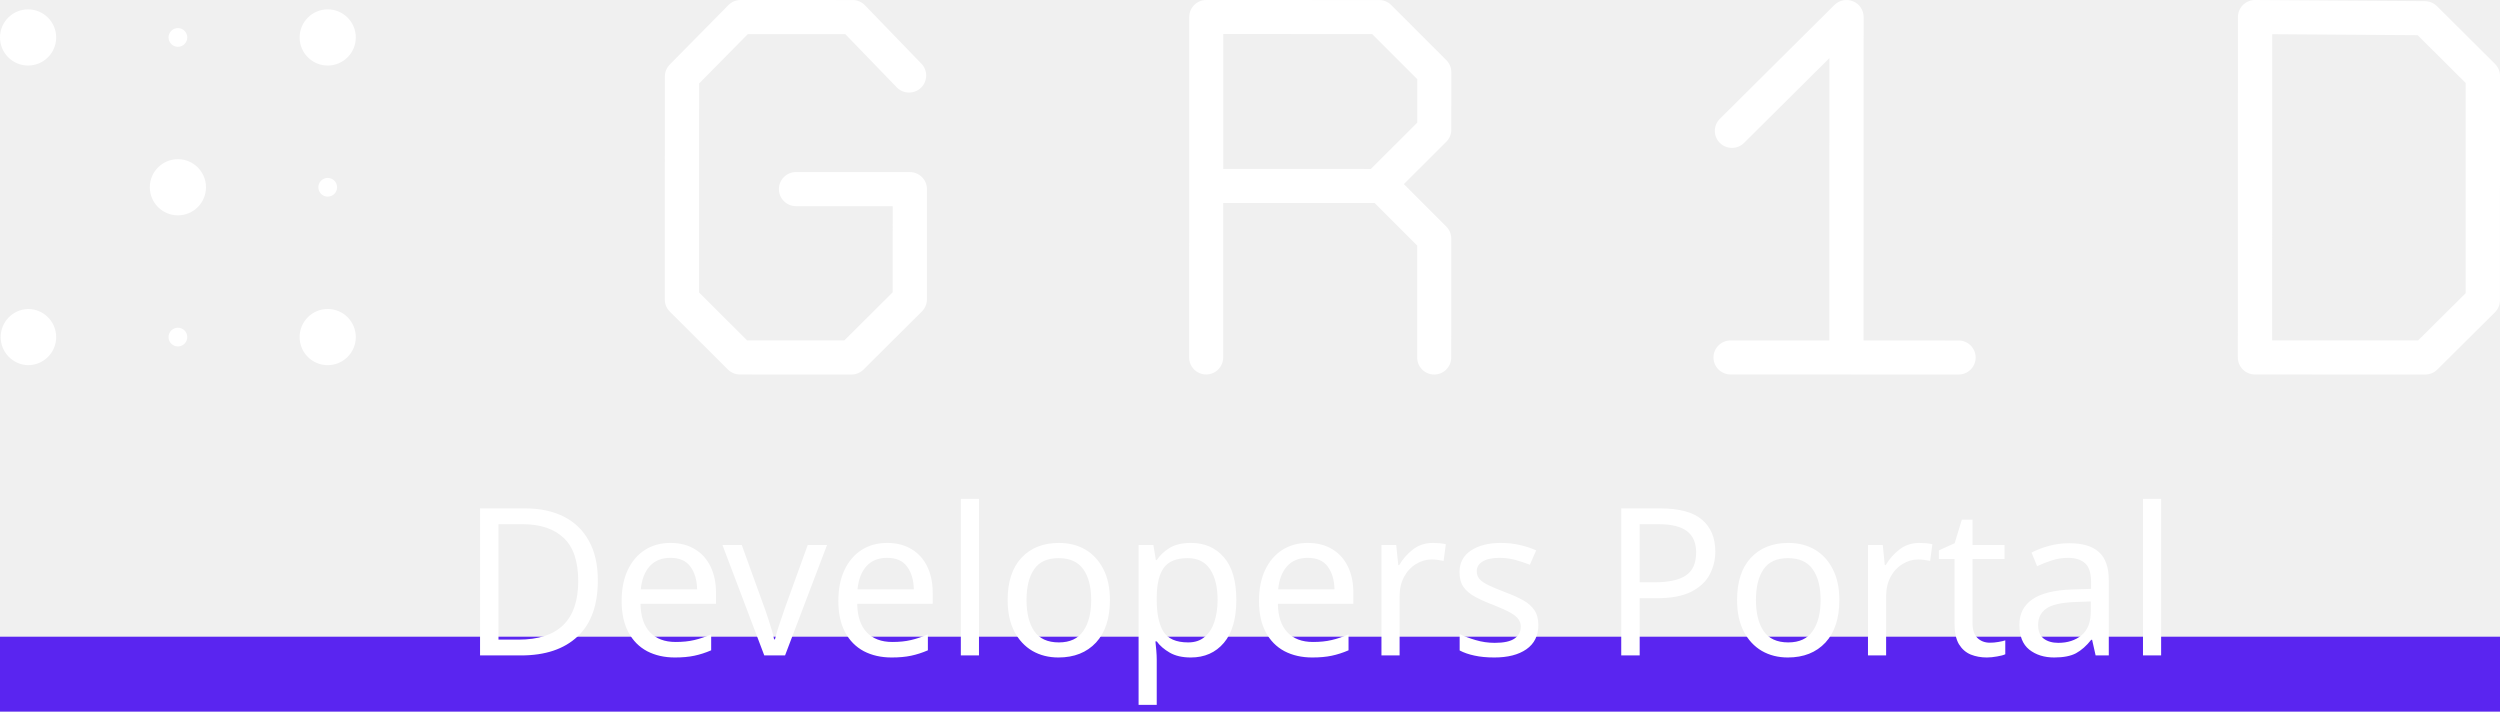
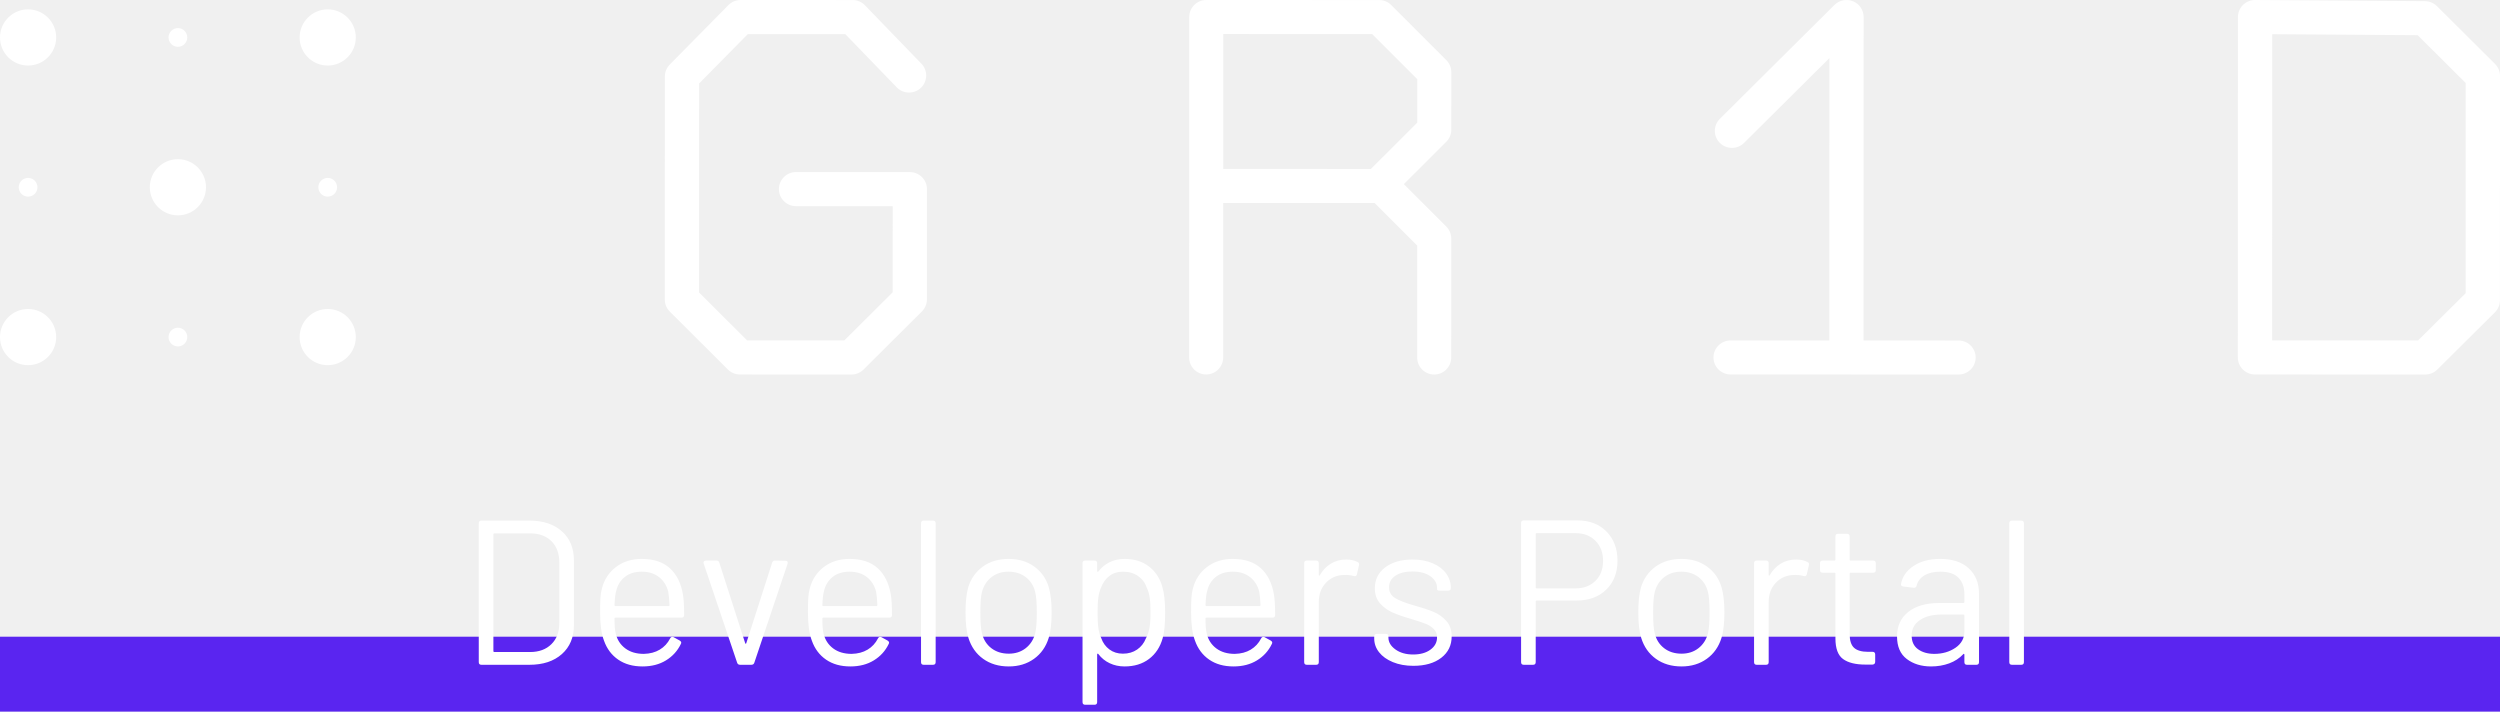
- <svg xmlns="http://www.w3.org/2000/svg" width="267" height="76" viewBox="0 0 267 76">
-   <g fill="none" fill-rule="evenodd">
-     <path fill="#FFF" d="M97.171 18.38l-12.154-.004c-1.01 0-1.83.815-1.83 1.821s.82 1.822 1.829 1.823l10.325.004-.002 9.192-5.164 5.14-10.383-.003-5.134-5.116.007-22.32 5.203-5.275 10.41.003 5.493 5.682c.7.725 1.86.747 2.586.048.727-.697.75-1.85.048-2.575L92.373.56a1.82 1.82 0 0 0-1.316-.556L79.102 0c-.49 0-.961.195-1.305.543l-6.265 6.35c-.335.34-.525.8-.525 1.277L71 31.992c0 .483.193.946.536 1.287l6.203 6.183a1.82 1.82 0 0 0 1.293.534L90.931 40c.485 0 .95-.19 1.295-.533l6.234-6.206c.343-.344.536-.808.536-1.29L99 20.2a1.826 1.826 0 0 0-1.829-1.821m54.192-5.282l-4.956 4.949-15.765-.005.005-14.408 15.898.004 4.819 4.819-.001 4.641zM148.585.538A1.827 1.827 0 0 0 147.3.006L128.83 0c-1.005 0-1.82.814-1.82 1.817L127 38.176a1.816 1.816 0 0 0 1.818 1.817 1.816 1.816 0 0 0 1.817-1.816l.006-16.5 16.167.005 4.55 4.546-.003 11.955A1.816 1.816 0 0 0 153.173 40a1.817 1.817 0 0 0 1.818-1.816l.004-12.706c0-.48-.191-.943-.533-1.285l-4.53-4.53 4.534-4.525a1.82 1.82 0 0 0 .532-1.285L155 7.705c0-.482-.19-.944-.533-1.285L148.585.538zm50.442 35.825l.01-34.544c0-.736-.444-1.4-1.127-1.68a1.84 1.84 0 0 0-1.993.392L183.68 12.692a1.809 1.809 0 0 0-.001 2.57c.713.71 1.872.71 2.586.001l9.114-9.056-.009 30.155-10.54-.003c-1.01 0-1.829.813-1.83 1.816 0 1.004.82 1.818 1.829 1.818l24.343.007A1.821 1.821 0 0 0 211 38.185a1.82 1.82 0 0 0-1.827-1.819l-10.146-.003zm64.303-5.046l-5.076 5.04-15.59-.005.01-32.7 15.532.106 5.13 5.104-.006 22.455zm3.134-24.496c.343.343.536.805.536 1.287l-.007 23.964c0 .482-.194.946-.538 1.288l-6.148 6.105a1.832 1.832 0 0 1-1.295.535l-18.181-.005A1.827 1.827 0 0 1 239 38.172l.01-36.352A1.827 1.827 0 0 1 240.854 0l18.129.124a1.85 1.85 0 0 1 1.283.531l6.198 6.166zM19.004 35a1 1 0 1 1-.01 2 1 1 0 0 1 .01-2zM4 19.999a1 1 0 1 1 0 0zm30 0a1 1 0 1 1 2 .004 1 1 0 0 1-2-.005zM2.997 33A3.004 3.004 0 0 1 6 36.004 3.001 3.001 0 0 1 2.995 39a3.001 3.001 0 0 1 .002-6zm32.005 0a3 3 0 1 1-.005 6 3 3 0 0 1 .005-6zM20 4c0 .55-.448 1-.996 1C18.449 5 18 4.55 18 4a1 1 0 0 1 2 0zM2.997 1A3.006 3.006 0 0 1 6 4C6 5.66 4.653 7 2.995 7A2.998 2.998 0 0 1 0 3.999 3.002 3.002 0 0 1 2.997 1zM35 7c-1.654 0-3-1.344-3-3.002A3.005 3.005 0 0 1 35.002 1C36.654 1 38 2.349 38 4c0 1.658-1.348 3-3 3zM19.005 17A3.002 3.002 0 0 1 22 19.999 3.005 3.005 0 0 1 19.003 23 3.006 3.006 0 0 1 16 19.997 3.003 3.003 0 0 1 19.005 17z" />
-     <path fill="#5A25F0" d="M0 68h267v8H0z" />
-     <text fill="#FFF" font-family="Barlow-Regular, Barlow" font-size="22">
-       <tspan x="49.13" y="70">Developers Portal</tspan>
-     </text>
+ <svg xmlns="http://www.w3.org/2000/svg" width="267px" height="76px" viewBox="0 0 267 76" version="1.1">
+   <defs />
+   <g id="Gr1d_devportal_gravitee" stroke="none" stroke-width="1" fill="none" fill-rule="evenodd">
+     <g id="2_home" transform="translate(-587, -168)">
+       <g id="gr1d_devportal" transform="translate(587, 168)">
+         <path d="M97.171,18.38 L85.017,18.376 C84.008,18.376 83.187,19.191 83.187,20.197 C83.187,21.203 84.006,22.019 85.016,22.02 L95.341,22.024 L95.339,31.216 L90.175,36.356 L79.792,36.353 L74.658,31.237 L74.665,8.917 L79.868,3.642 L90.279,3.645 L95.771,9.327 C96.472,10.052 97.63,10.074 98.357,9.375 C99.084,8.678 99.107,7.525 98.405,6.8 L92.373,0.561 C92.03,0.203 91.553,0.004 91.057,0.004 L79.102,0 C78.611,0 78.141,0.195 77.797,0.543 L71.532,6.893 C71.197,7.233 71.007,7.692 71.007,8.17 L71,31.992 C71,32.475 71.193,32.938 71.536,33.279 L77.739,39.462 C78.081,39.806 78.547,39.996 79.032,39.996 L90.931,40 C91.416,40 91.882,39.81 92.226,39.467 L98.46,33.261 C98.803,32.917 98.996,32.453 98.996,31.97 L99,20.202 C99,19.196 98.182,18.38 97.171,18.38 M151.363,13.098 L146.407,18.047 L130.642,18.042 L130.647,3.634 L146.545,3.638 L151.364,8.457 L151.363,13.098 Z M148.585,0.538 C148.245,0.2 147.782,0.006 147.3,0.006 L128.829,0 C127.825,0 127.01,0.814 127.01,1.817 L127,38.176 C126.999,39.18 127.814,39.993 128.818,39.993 C129.822,39.993 130.635,39.181 130.635,38.177 L130.641,21.677 L146.808,21.682 L151.358,26.228 L151.355,38.183 C151.354,39.187 152.169,40 153.173,40 C154.175,40.001 154.991,39.188 154.991,38.184 L154.995,25.478 C154.995,24.997 154.804,24.535 154.462,24.193 L149.932,19.664 L154.466,15.138 C154.807,14.794 154.998,14.335 154.998,13.853 L155,7.705 C155,7.223 154.809,6.761 154.467,6.42 L148.585,0.538 Z M199.027,36.363 L199.037,1.819 C199.037,1.083 198.593,0.419 197.91,0.138 C197.227,-0.143 196.439,0.013 195.917,0.531 L183.68,12.692 C182.965,13.4 182.965,14.554 183.679,15.262 C184.392,15.973 185.551,15.973 186.265,15.263 L195.379,6.207 L195.37,36.362 L184.83,36.359 C183.82,36.359 183.001,37.172 183,38.175 C183,39.179 183.819,39.993 184.829,39.993 L209.172,40 C210.182,40.001 211,39.187 211,38.185 C211.001,37.179 210.183,36.366 209.173,36.366 L199.027,36.363 Z M263.33,31.317 L258.254,36.356 L242.664,36.352 L242.674,3.653 L258.206,3.758 L263.336,8.862 L263.33,31.317 Z M266.464,6.821 C266.807,7.164 267,7.626 267,8.108 L266.993,32.072 C266.993,32.554 266.799,33.018 266.455,33.36 L260.307,39.465 C259.964,39.807 259.499,40.001 259.012,40 L240.831,39.995 C239.82,39.995 239,39.178 239,38.172 L239.01,1.82 C239.011,1.334 239.205,0.871 239.552,0.529 C239.898,0.187 240.364,-0.004 240.854,6.42822951e-05 L258.983,0.124 C259.464,0.127 259.924,0.319 260.266,0.655 L266.464,6.821 Z M19.005,35 C19.552,35 20.001,35.45 20,36.001 C20,36.552 19.552,37 19.004,37 C18.45,36.999 18,36.551 18,36.001 C18,35.449 18.45,35 19.005,35 Z M4,19.999 C4,20.552 3.551,21 2.997,21 C2.449,21 2,20.552 2,19.998 C2,19.448 2.449,18.999 2.998,19 C3.552,19 4,19.448 4,19.999 Z M34,19.998 C34,19.448 34.448,19 35.002,19 C35.553,19.001 36,19.449 36,19.999 C36,20.552 35.553,21 35.001,21 C34.447,21 34,20.551 34,19.998 Z M2.997,33 C4.655,33 6,34.346 6,36.004 C5.999,37.659 4.653,39.001 2.995,39 C1.343,39 -0.001,37.657 4.70468271e-07,36.002 C4.70468271e-07,34.344 1.344,33 2.997,33 Z M35.002,33 C36.654,33 38.001,34.345 38,36.003 C38,37.659 36.652,39.001 35,39 C33.345,39 32,37.657 32,36.001 C32.001,34.343 33.347,33 35.002,33 Z M20,4.001 C19.999,4.55 19.552,5 19.004,5 C18.449,5 18,4.549 18,4 C18,3.448 18.45,3 19.004,3 C19.552,3.001 20,3.449 20,4.001 Z M2.997,1 C4.655,1 6,2.349 6,4 C5.999,5.659 4.653,7.001 2.995,7 C1.343,7 -0.001,5.657 4.70468271e-07,3.999 C4.70468271e-07,2.347 1.344,1 2.997,1 Z M35,7 C33.346,7 31.999,5.656 32,3.998 C32,2.347 33.347,1 35.002,1 C36.654,1.001 38.001,2.349 38,4 C38,5.658 36.652,7 35,7 Z M19.005,17 C20.654,17 22,18.345 22,19.999 C21.999,21.653 20.652,23.001 19.003,23 C17.345,23 16,21.651 16,19.997 C16.001,18.344 17.347,17 19.005,17 Z" id="logotipo_196x40_white" fill="#FFFFFF" />
+         <rect id="Rectangle-6" fill="#5A25F0" x="0" y="68" width="267" height="8" />
+         <path d="M51.418,71 C51.227,71 51.132,70.905 51.132,70.714 L51.132,55.886 C51.132,55.695 51.227,55.6 51.418,55.6 L56.544,55.6 C57.996,55.6 59.151,55.981 60.009,56.744 C60.867,57.507 61.296,58.541 61.296,59.846 L61.296,66.754 C61.296,68.059 60.867,69.093 60.009,69.856 C59.151,70.619 57.996,71 56.544,71 L51.418,71 Z M52.694,69.526 C52.694,69.599 52.731,69.636 52.804,69.636 L56.61,69.636 C57.563,69.636 58.322,69.357 58.887,68.8 C59.452,68.243 59.734,67.495 59.734,66.556 L59.734,60.066 C59.734,59.113 59.455,58.357 58.898,57.8 C58.341,57.243 57.578,56.964 56.61,56.964 L52.804,56.964 C52.731,56.964 52.694,57.001 52.694,57.074 L52.694,69.526 Z M68.754,69.834 C69.414,69.819 69.982,69.669 70.459,69.383 C70.936,69.097 71.306,68.697 71.57,68.184 C71.599,68.111 71.651,68.059 71.724,68.03 C71.797,68.001 71.871,68.008 71.944,68.052 L72.582,68.404 C72.758,68.507 72.802,68.631 72.714,68.778 C72.362,69.511 71.834,70.094 71.13,70.527 C70.426,70.96 69.59,71.176 68.622,71.176 C67.595,71.176 66.73,70.934 66.026,70.45 C65.322,69.966 64.816,69.291 64.508,68.426 C64.229,67.693 64.09,66.681 64.09,65.39 C64.09,64.759 64.101,64.257 64.123,63.883 C64.145,63.509 64.2,63.161 64.288,62.838 C64.537,61.885 65.04,61.122 65.795,60.55 C66.55,59.978 67.463,59.692 68.534,59.692 C69.81,59.692 70.811,60.022 71.537,60.682 C72.263,61.342 72.729,62.273 72.934,63.476 C73.022,63.945 73.066,64.679 73.066,65.676 C73.066,65.867 72.971,65.962 72.78,65.962 L65.74,65.962 C65.667,65.962 65.63,65.999 65.63,66.072 C65.63,66.805 65.674,67.341 65.762,67.678 C65.923,68.338 66.264,68.862 66.785,69.251 C67.306,69.64 67.962,69.834 68.754,69.834 Z M68.534,61.056 C67.801,61.056 67.199,61.243 66.73,61.617 C66.261,61.991 65.953,62.493 65.806,63.124 C65.718,63.417 65.659,63.916 65.63,64.62 C65.63,64.693 65.667,64.73 65.74,64.73 L71.394,64.73 C71.467,64.73 71.504,64.693 71.504,64.62 C71.475,63.975 71.431,63.505 71.372,63.212 C71.211,62.552 70.884,62.028 70.393,61.639 C69.902,61.25 69.282,61.056 68.534,61.056 Z M79.05,71 C78.874,71 78.764,70.919 78.72,70.758 L75.156,60.198 C75.141,60.169 75.134,60.132 75.134,60.088 C75.134,60.029 75.16,59.978 75.211,59.934 C75.262,59.89 75.325,59.868 75.398,59.868 L76.52,59.868 C76.681,59.868 76.784,59.949 76.828,60.11 L79.578,68.668 C79.593,68.727 79.615,68.756 79.644,68.756 C79.673,68.756 79.695,68.727 79.71,68.668 L82.46,60.11 C82.504,59.949 82.607,59.868 82.768,59.868 L83.89,59.89 C83.993,59.89 84.062,59.919 84.099,59.978 C84.136,60.037 84.139,60.117 84.11,60.22 L80.568,70.758 C80.524,70.919 80.414,71 80.238,71 L79.05,71 Z M90.952,69.834 C91.612,69.819 92.18,69.669 92.657,69.383 C93.134,69.097 93.504,68.697 93.768,68.184 C93.797,68.111 93.849,68.059 93.922,68.03 C93.995,68.001 94.069,68.008 94.142,68.052 L94.78,68.404 C94.956,68.507 95,68.631 94.912,68.778 C94.56,69.511 94.032,70.094 93.328,70.527 C92.624,70.96 91.788,71.176 90.82,71.176 C89.793,71.176 88.928,70.934 88.224,70.45 C87.52,69.966 87.014,69.291 86.706,68.426 C86.427,67.693 86.288,66.681 86.288,65.39 C86.288,64.759 86.299,64.257 86.321,63.883 C86.343,63.509 86.398,63.161 86.486,62.838 C86.735,61.885 87.238,61.122 87.993,60.55 C88.748,59.978 89.661,59.692 90.732,59.692 C92.008,59.692 93.009,60.022 93.735,60.682 C94.461,61.342 94.927,62.273 95.132,63.476 C95.22,63.945 95.264,64.679 95.264,65.676 C95.264,65.867 95.169,65.962 94.978,65.962 L87.938,65.962 C87.865,65.962 87.828,65.999 87.828,66.072 C87.828,66.805 87.872,67.341 87.96,67.678 C88.121,68.338 88.462,68.862 88.983,69.251 C89.504,69.64 90.16,69.834 90.952,69.834 Z M90.732,61.056 C89.999,61.056 89.397,61.243 88.928,61.617 C88.459,61.991 88.151,62.493 88.004,63.124 C87.916,63.417 87.857,63.916 87.828,64.62 C87.828,64.693 87.865,64.73 87.938,64.73 L93.592,64.73 C93.665,64.73 93.702,64.693 93.702,64.62 C93.673,63.975 93.629,63.505 93.57,63.212 C93.409,62.552 93.082,62.028 92.591,61.639 C92.1,61.25 91.48,61.056 90.732,61.056 Z M98.652,71 C98.461,71 98.366,70.905 98.366,70.714 L98.366,55.886 C98.366,55.695 98.461,55.6 98.652,55.6 L99.642,55.6 C99.833,55.6 99.928,55.695 99.928,55.886 L99.928,70.714 C99.928,70.905 99.833,71 99.642,71 L98.652,71 Z M107.738,71.176 C106.667,71.176 105.754,70.905 104.999,70.362 C104.244,69.819 103.719,69.071 103.426,68.118 C103.221,67.443 103.118,66.541 103.118,65.412 C103.118,64.297 103.213,63.403 103.404,62.728 C103.697,61.789 104.222,61.049 104.977,60.506 C105.732,59.963 106.653,59.692 107.738,59.692 C108.794,59.692 109.7,59.963 110.455,60.506 C111.21,61.049 111.727,61.782 112.006,62.706 C112.211,63.41 112.314,64.312 112.314,65.412 C112.314,66.541 112.211,67.443 112.006,68.118 C111.713,69.071 111.188,69.819 110.433,70.362 C109.678,70.905 108.779,71.176 107.738,71.176 Z M107.738,69.812 C108.442,69.812 109.043,69.618 109.542,69.229 C110.041,68.84 110.378,68.316 110.554,67.656 C110.671,67.187 110.73,66.446 110.73,65.434 C110.73,64.378 110.671,63.637 110.554,63.212 C110.393,62.552 110.059,62.028 109.553,61.639 C109.047,61.25 108.427,61.056 107.694,61.056 C106.99,61.056 106.389,61.25 105.89,61.639 C105.391,62.028 105.054,62.552 104.878,63.212 C104.761,63.637 104.702,64.378 104.702,65.434 C104.702,66.49 104.761,67.231 104.878,67.656 C105.039,68.316 105.373,68.84 105.879,69.229 C106.385,69.618 107.005,69.812 107.738,69.812 Z M124.128,62.64 C124.333,63.3 124.436,64.231 124.436,65.434 C124.436,66.651 124.348,67.561 124.172,68.162 C123.908,69.101 123.424,69.838 122.72,70.373 C122.016,70.908 121.143,71.176 120.102,71.176 C119.53,71.176 119.002,71.062 118.518,70.835 C118.034,70.608 117.631,70.281 117.308,69.856 C117.279,69.812 117.249,69.797 117.22,69.812 C117.191,69.827 117.176,69.856 117.176,69.9 L117.176,74.982 C117.176,75.173 117.081,75.268 116.89,75.268 L115.9,75.268 C115.709,75.268 115.614,75.173 115.614,74.982 L115.614,60.154 C115.614,59.963 115.709,59.868 115.9,59.868 L116.89,59.868 C117.081,59.868 117.176,59.963 117.176,60.154 L117.176,60.99 C117.176,61.034 117.191,61.06 117.22,61.067 C117.249,61.074 117.279,61.063 117.308,61.034 C117.631,60.609 118.03,60.279 118.507,60.044 C118.984,59.809 119.515,59.692 120.102,59.692 C121.129,59.692 121.99,59.956 122.687,60.484 C123.384,61.012 123.864,61.731 124.128,62.64 Z M122.368,68.206 C122.544,67.883 122.672,67.52 122.753,67.117 C122.834,66.714 122.874,66.153 122.874,65.434 C122.874,64.745 122.845,64.206 122.786,63.817 C122.727,63.428 122.625,63.08 122.478,62.772 C122.302,62.244 121.99,61.826 121.543,61.518 C121.096,61.21 120.564,61.056 119.948,61.056 C119.361,61.056 118.87,61.21 118.474,61.518 C118.078,61.826 117.785,62.237 117.594,62.75 C117.462,63.043 117.367,63.388 117.308,63.784 C117.249,64.18 117.22,64.73 117.22,65.434 C117.22,66.138 117.249,66.692 117.308,67.095 C117.367,67.498 117.469,67.854 117.616,68.162 C117.792,68.661 118.082,69.06 118.485,69.361 C118.888,69.662 119.369,69.812 119.926,69.812 C120.513,69.812 121.019,69.665 121.444,69.372 C121.869,69.079 122.177,68.69 122.368,68.206 Z M131.872,69.834 C132.532,69.819 133.1,69.669 133.577,69.383 C134.054,69.097 134.424,68.697 134.688,68.184 C134.717,68.111 134.769,68.059 134.842,68.03 C134.915,68.001 134.989,68.008 135.062,68.052 L135.7,68.404 C135.876,68.507 135.92,68.631 135.832,68.778 C135.48,69.511 134.952,70.094 134.248,70.527 C133.544,70.96 132.708,71.176 131.74,71.176 C130.713,71.176 129.848,70.934 129.144,70.45 C128.44,69.966 127.934,69.291 127.626,68.426 C127.347,67.693 127.208,66.681 127.208,65.39 C127.208,64.759 127.219,64.257 127.241,63.883 C127.263,63.509 127.318,63.161 127.406,62.838 C127.655,61.885 128.158,61.122 128.913,60.55 C129.668,59.978 130.581,59.692 131.652,59.692 C132.928,59.692 133.929,60.022 134.655,60.682 C135.381,61.342 135.847,62.273 136.052,63.476 C136.14,63.945 136.184,64.679 136.184,65.676 C136.184,65.867 136.089,65.962 135.898,65.962 L128.858,65.962 C128.785,65.962 128.748,65.999 128.748,66.072 C128.748,66.805 128.792,67.341 128.88,67.678 C129.041,68.338 129.382,68.862 129.903,69.251 C130.424,69.64 131.08,69.834 131.872,69.834 Z M131.652,61.056 C130.919,61.056 130.317,61.243 129.848,61.617 C129.379,61.991 129.071,62.493 128.924,63.124 C128.836,63.417 128.777,63.916 128.748,64.62 C128.748,64.693 128.785,64.73 128.858,64.73 L134.512,64.73 C134.585,64.73 134.622,64.693 134.622,64.62 C134.593,63.975 134.549,63.505 134.49,63.212 C134.329,62.552 134.002,62.028 133.511,61.639 C133.02,61.25 132.4,61.056 131.652,61.056 Z M143.774,59.758 C144.258,59.758 144.661,59.846 144.984,60.022 C145.131,60.081 145.182,60.198 145.138,60.374 L144.918,61.342 C144.874,61.518 144.757,61.577 144.566,61.518 C144.287,61.43 143.928,61.393 143.488,61.408 C142.725,61.437 142.095,61.72 141.596,62.255 C141.097,62.79 140.848,63.469 140.848,64.29 L140.848,70.714 C140.848,70.905 140.753,71 140.562,71 L139.572,71 C139.381,71 139.286,70.905 139.286,70.714 L139.286,60.154 C139.286,59.963 139.381,59.868 139.572,59.868 L140.562,59.868 C140.753,59.868 140.848,59.963 140.848,60.154 L140.848,61.386 C140.848,61.445 140.859,61.478 140.881,61.485 C140.903,61.492 140.929,61.474 140.958,61.43 C141.266,60.902 141.658,60.491 142.135,60.198 C142.612,59.905 143.158,59.758 143.774,59.758 Z M150.946,71.11 C150.125,71.11 149.395,70.978 148.757,70.714 C148.119,70.45 147.628,70.098 147.283,69.658 C146.938,69.218 146.766,68.727 146.766,68.184 L146.766,67.986 C146.766,67.795 146.861,67.7 147.052,67.7 L147.998,67.7 C148.086,67.7 148.156,67.718 148.207,67.755 C148.258,67.792 148.284,67.839 148.284,67.898 L148.284,68.096 C148.284,68.58 148.533,69.002 149.032,69.361 C149.531,69.72 150.161,69.9 150.924,69.9 C151.687,69.9 152.303,69.728 152.772,69.383 C153.241,69.038 153.476,68.602 153.476,68.074 C153.476,67.707 153.359,67.407 153.124,67.172 C152.889,66.937 152.603,66.754 152.266,66.622 C151.929,66.49 151.423,66.321 150.748,66.116 C149.927,65.881 149.252,65.647 148.724,65.412 C148.196,65.177 147.749,64.851 147.382,64.433 C147.015,64.015 146.832,63.483 146.832,62.838 C146.832,61.899 147.202,61.151 147.943,60.594 C148.684,60.037 149.655,59.758 150.858,59.758 C151.665,59.758 152.38,59.89 153.003,60.154 C153.626,60.418 154.107,60.781 154.444,61.243 C154.781,61.705 154.95,62.222 154.95,62.794 C154.95,62.985 154.855,63.08 154.664,63.08 L153.762,63.08 C153.571,63.08 153.476,63.029 153.476,62.926 L153.476,62.794 C153.476,62.295 153.238,61.877 152.761,61.54 C152.284,61.203 151.643,61.034 150.836,61.034 C150.088,61.034 149.487,61.184 149.032,61.485 C148.577,61.786 148.35,62.2 148.35,62.728 C148.35,63.227 148.566,63.608 148.999,63.872 C149.432,64.136 150.11,64.4 151.034,64.664 C151.885,64.899 152.574,65.126 153.102,65.346 C153.63,65.566 154.085,65.889 154.466,66.314 C154.847,66.739 155.038,67.289 155.038,67.964 C155.038,68.917 154.668,69.68 153.927,70.252 C153.186,70.824 152.193,71.11 150.946,71.11 Z M168.458,55.578 C169.749,55.578 170.786,55.974 171.571,56.766 C172.356,57.558 172.748,58.599 172.748,59.89 C172.748,61.166 172.348,62.193 171.549,62.97 C170.75,63.747 169.697,64.136 168.392,64.136 L164.124,64.136 C164.051,64.136 164.014,64.173 164.014,64.246 L164.014,70.714 C164.014,70.905 163.919,71 163.728,71 L162.738,71 C162.547,71 162.452,70.905 162.452,70.714 L162.452,55.864 C162.452,55.673 162.547,55.578 162.738,55.578 L168.458,55.578 Z M168.282,62.838 C169.147,62.838 169.851,62.57 170.394,62.035 C170.937,61.5 171.208,60.792 171.208,59.912 C171.208,59.017 170.937,58.299 170.394,57.756 C169.851,57.213 169.147,56.942 168.282,56.942 L164.124,56.942 C164.051,56.942 164.014,56.979 164.014,57.052 L164.014,62.728 C164.014,62.801 164.051,62.838 164.124,62.838 L168.282,62.838 Z M179.59,71.176 C178.519,71.176 177.606,70.905 176.851,70.362 C176.096,69.819 175.571,69.071 175.278,68.118 C175.073,67.443 174.97,66.541 174.97,65.412 C174.97,64.297 175.065,63.403 175.256,62.728 C175.549,61.789 176.074,61.049 176.829,60.506 C177.584,59.963 178.505,59.692 179.59,59.692 C180.646,59.692 181.552,59.963 182.307,60.506 C183.062,61.049 183.579,61.782 183.858,62.706 C184.063,63.41 184.166,64.312 184.166,65.412 C184.166,66.541 184.063,67.443 183.858,68.118 C183.565,69.071 183.04,69.819 182.285,70.362 C181.53,70.905 180.631,71.176 179.59,71.176 Z M179.59,69.812 C180.294,69.812 180.895,69.618 181.394,69.229 C181.893,68.84 182.23,68.316 182.406,67.656 C182.523,67.187 182.582,66.446 182.582,65.434 C182.582,64.378 182.523,63.637 182.406,63.212 C182.245,62.552 181.911,62.028 181.405,61.639 C180.899,61.25 180.279,61.056 179.546,61.056 C178.842,61.056 178.241,61.25 177.742,61.639 C177.243,62.028 176.906,62.552 176.73,63.212 C176.613,63.637 176.554,64.378 176.554,65.434 C176.554,66.49 176.613,67.231 176.73,67.656 C176.891,68.316 177.225,68.84 177.731,69.229 C178.237,69.618 178.857,69.812 179.59,69.812 Z M191.822,59.758 C192.306,59.758 192.709,59.846 193.032,60.022 C193.179,60.081 193.23,60.198 193.186,60.374 L192.966,61.342 C192.922,61.518 192.805,61.577 192.614,61.518 C192.335,61.43 191.976,61.393 191.536,61.408 C190.773,61.437 190.143,61.72 189.644,62.255 C189.145,62.79 188.896,63.469 188.896,64.29 L188.896,70.714 C188.896,70.905 188.801,71 188.61,71 L187.62,71 C187.429,71 187.334,70.905 187.334,70.714 L187.334,60.154 C187.334,59.963 187.429,59.868 187.62,59.868 L188.61,59.868 C188.801,59.868 188.896,59.963 188.896,60.154 L188.896,61.386 C188.896,61.445 188.907,61.478 188.929,61.485 C188.951,61.492 188.977,61.474 189.006,61.43 C189.314,60.902 189.706,60.491 190.183,60.198 C190.66,59.905 191.206,59.758 191.822,59.758 Z M200.336,60.88 C200.336,61.071 200.241,61.166 200.05,61.166 L197.652,61.166 C197.579,61.166 197.542,61.203 197.542,61.276 L197.542,67.7 C197.542,68.404 197.7,68.899 198.015,69.185 C198.33,69.471 198.825,69.614 199.5,69.614 L199.984,69.614 C200.175,69.614 200.27,69.709 200.27,69.9 L200.27,70.67 C200.27,70.861 200.175,70.963 199.984,70.978 L199.236,70.978 C198.18,70.978 197.381,70.78 196.838,70.384 C196.295,69.988 196.024,69.255 196.024,68.184 L196.024,61.276 C196.024,61.203 195.987,61.166 195.914,61.166 L194.66,61.166 C194.469,61.166 194.374,61.071 194.374,60.88 L194.374,60.154 C194.374,59.963 194.469,59.868 194.66,59.868 L195.914,59.868 C195.987,59.868 196.024,59.831 196.024,59.758 L196.024,57.294 C196.024,57.103 196.119,57.008 196.31,57.008 L197.256,57.008 C197.447,57.008 197.542,57.103 197.542,57.294 L197.542,59.758 C197.542,59.831 197.579,59.868 197.652,59.868 L200.05,59.868 C200.241,59.868 200.336,59.963 200.336,60.154 L200.336,60.88 Z M207.2,59.692 C208.52,59.692 209.543,60.029 210.269,60.704 C210.995,61.379 211.358,62.273 211.358,63.388 L211.358,70.714 C211.358,70.905 211.263,71 211.072,71 L210.082,71 C209.891,71 209.796,70.905 209.796,70.714 L209.796,69.922 C209.796,69.878 209.781,69.849 209.752,69.834 C209.723,69.819 209.693,69.834 209.664,69.878 C209.268,70.303 208.773,70.626 208.179,70.846 C207.585,71.066 206.936,71.176 206.232,71.176 C205.205,71.176 204.344,70.912 203.647,70.384 C202.95,69.856 202.602,69.049 202.602,67.964 C202.602,66.864 203.002,65.995 203.801,65.357 C204.6,64.719 205.711,64.4 207.134,64.4 L209.686,64.4 C209.759,64.4 209.796,64.363 209.796,64.29 L209.796,63.476 C209.796,62.728 209.587,62.138 209.169,61.705 C208.751,61.272 208.102,61.056 207.222,61.056 C206.533,61.056 205.968,61.188 205.528,61.452 C205.088,61.716 204.809,62.083 204.692,62.552 C204.648,62.728 204.538,62.801 204.362,62.772 L203.284,62.64 C203.093,62.611 203.005,62.53 203.02,62.398 C203.167,61.591 203.618,60.939 204.373,60.44 C205.128,59.941 206.071,59.692 207.2,59.692 Z M206.584,69.834 C207.449,69.834 208.201,69.618 208.839,69.185 C209.477,68.752 209.796,68.169 209.796,67.436 L209.796,65.742 C209.796,65.669 209.759,65.632 209.686,65.632 L207.376,65.632 C206.408,65.632 205.631,65.83 205.044,66.226 C204.457,66.622 204.164,67.172 204.164,67.876 C204.164,68.521 204.391,69.009 204.846,69.339 C205.301,69.669 205.88,69.834 206.584,69.834 Z M214.878,71 C214.687,71 214.592,70.905 214.592,70.714 L214.592,55.886 C214.592,55.695 214.687,55.6 214.878,55.6 L215.868,55.6 C216.059,55.6 216.154,55.695 216.154,55.886 L216.154,70.714 C216.154,70.905 216.059,71 215.868,71 L214.878,71 Z" id="Developers-Portal" fill="#FFFFFF" />
+       </g>
+     </g>
  </g>
</svg>
